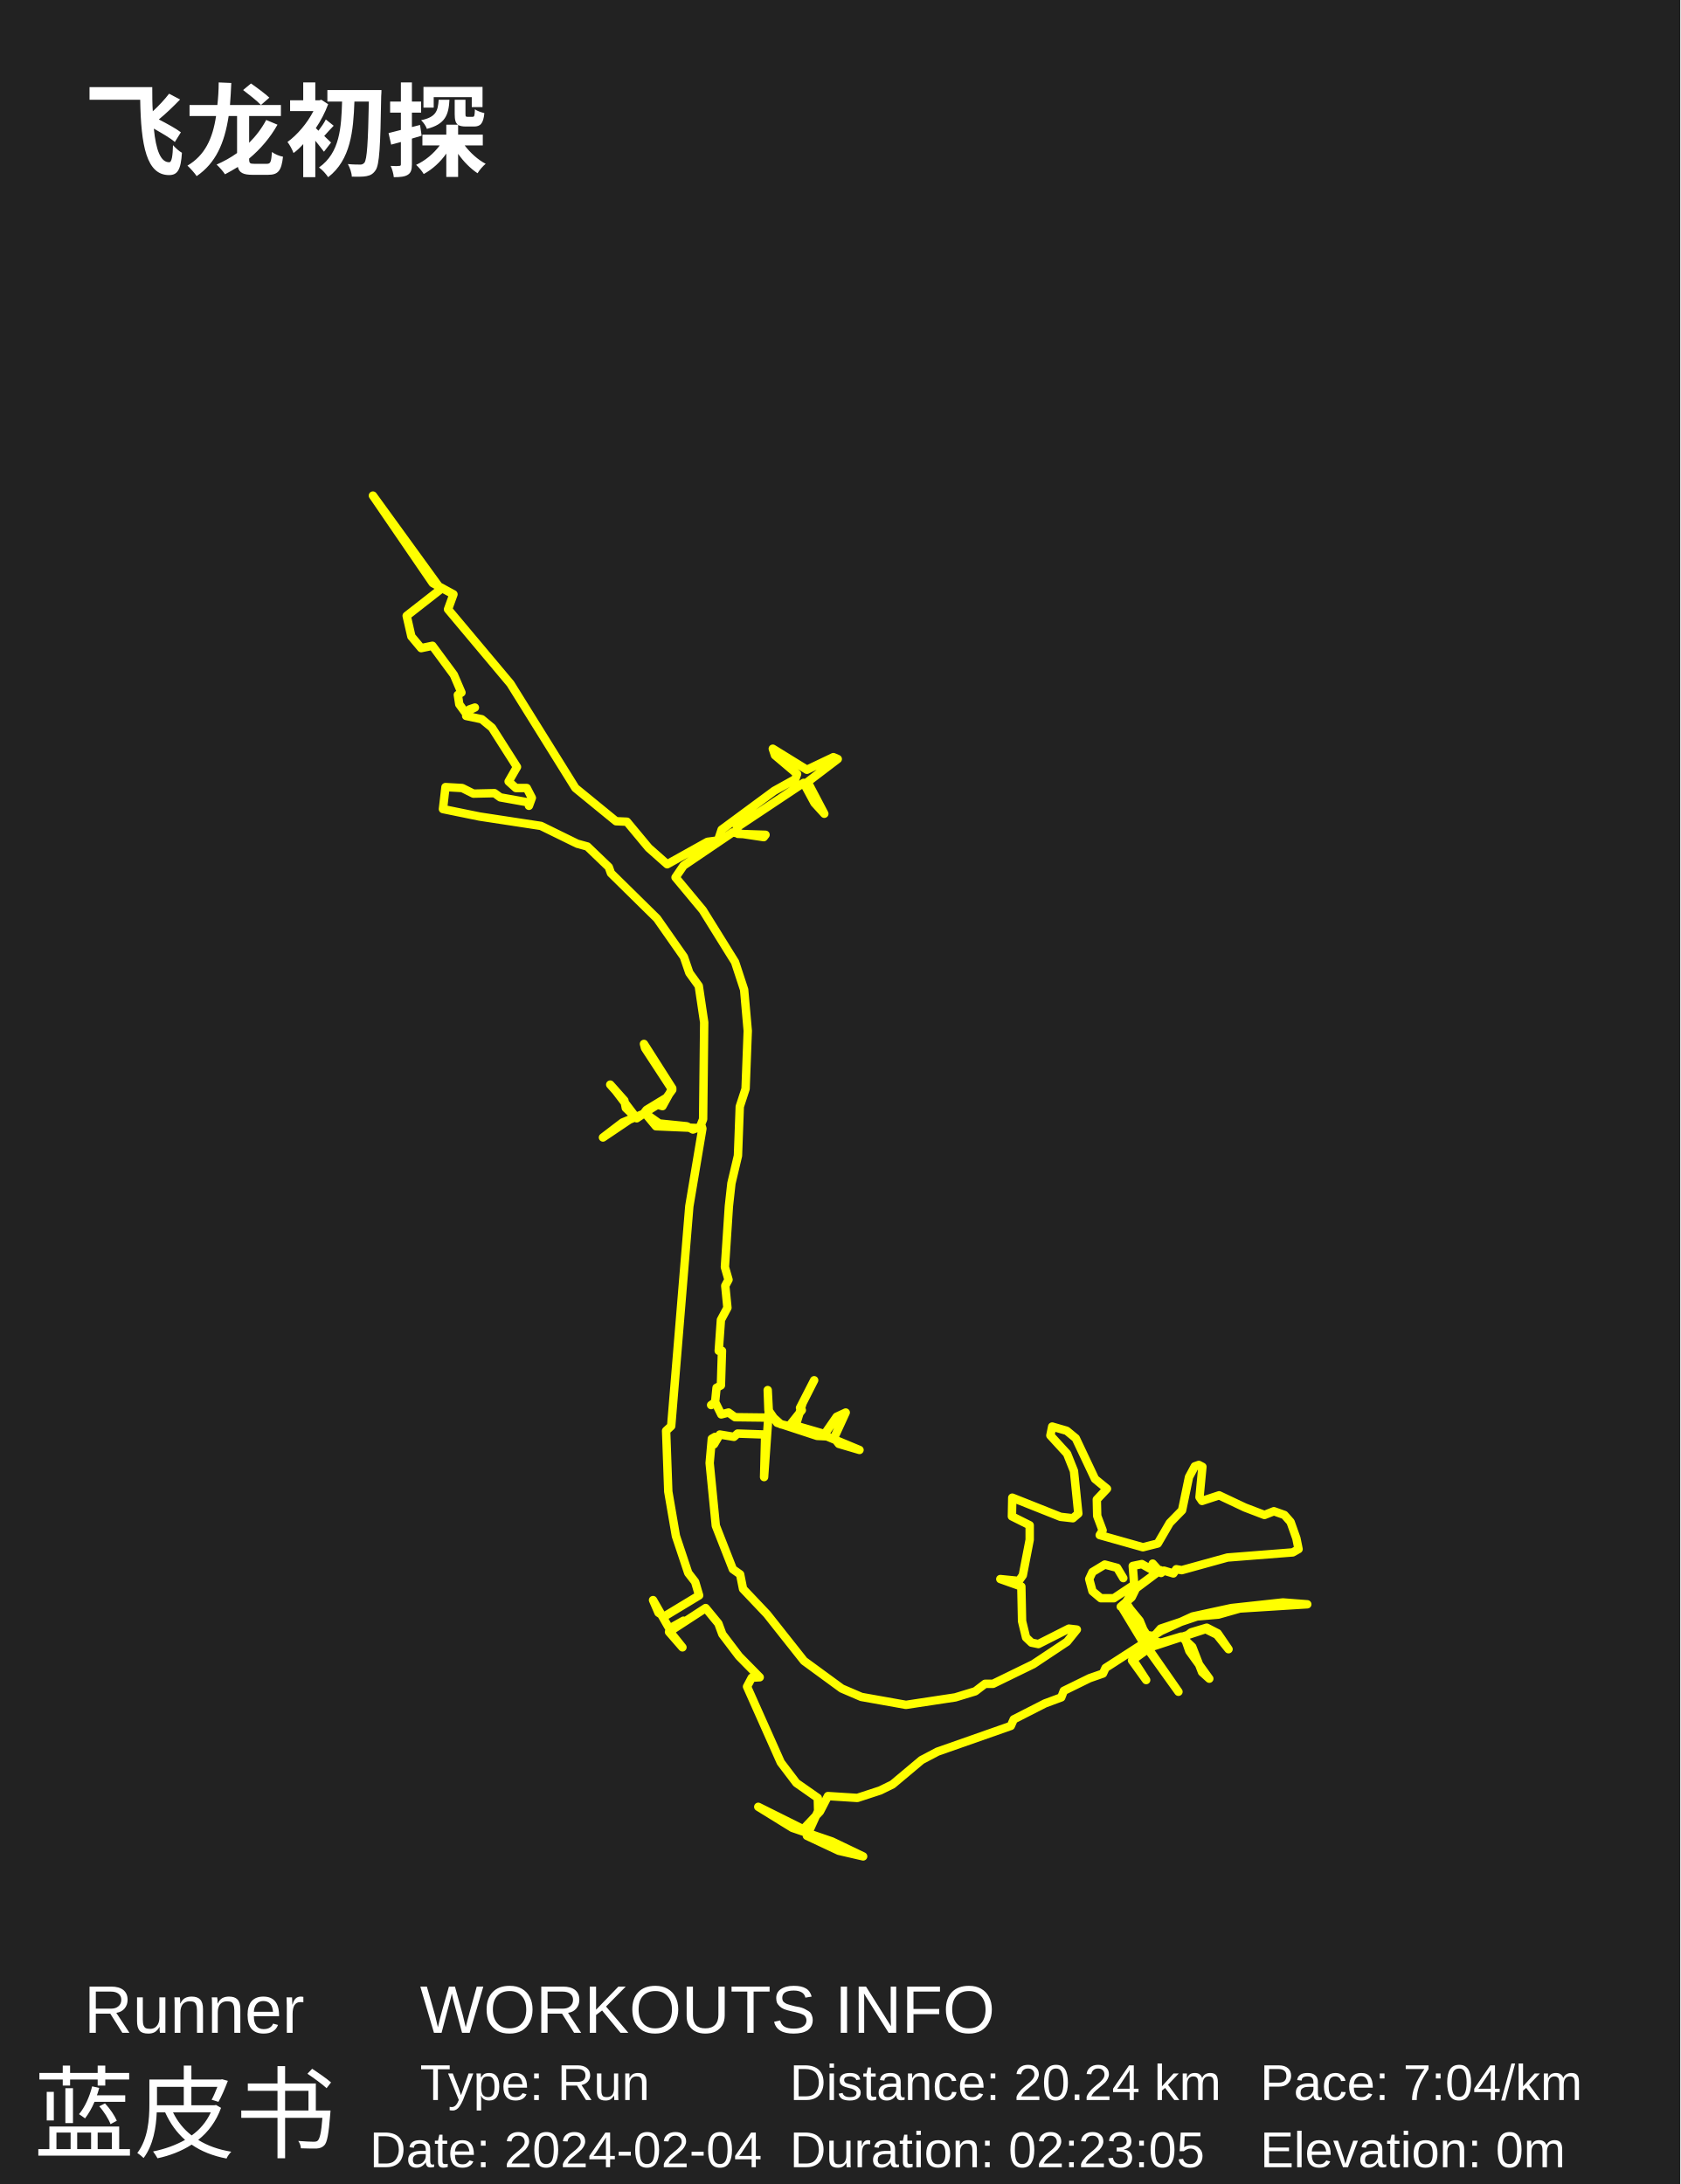
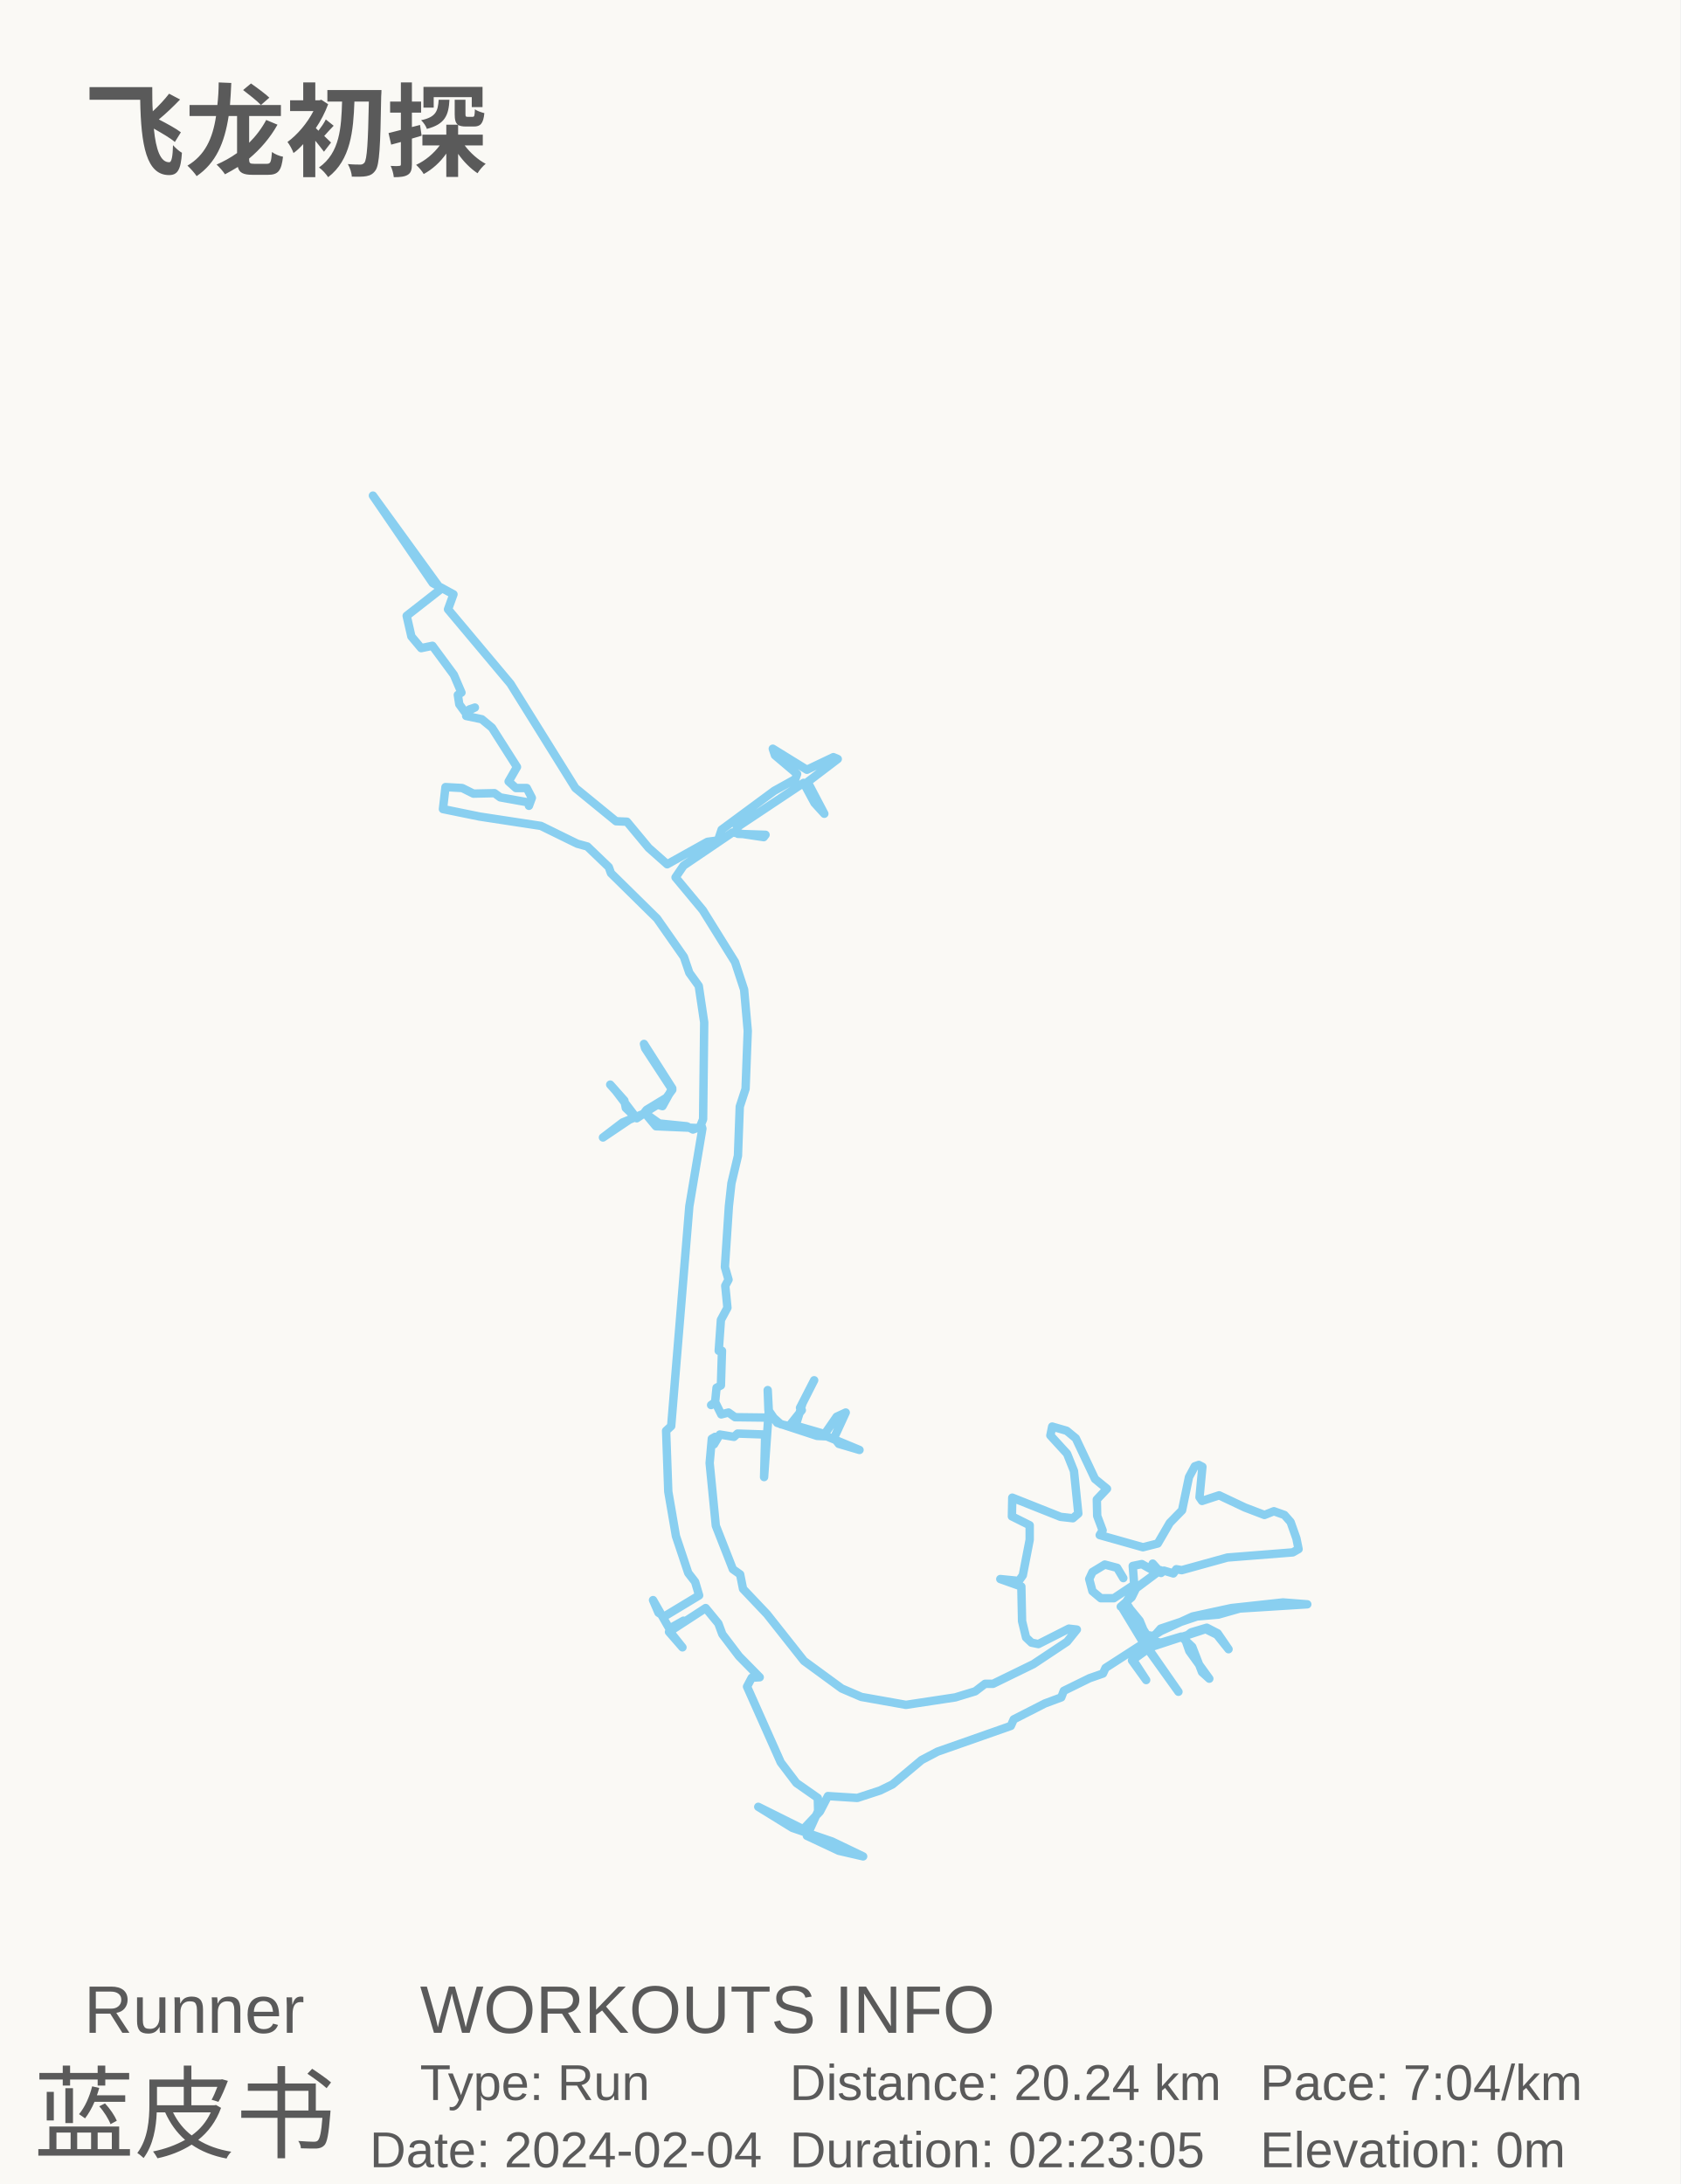
<svg xmlns="http://www.w3.org/2000/svg" baseProfile="full" height="130mm" version="1.1" viewBox="0,0,100,130" width="100mm">
  <defs />
-   <rect fill="#222222" height="130" width="100" x="0" y="0" />
-   <text fill="#FFFFFF" style="font-size:6px; font-family:Arial; font-weight:bold;color:#0ed45e;" x="5" y="10">飞龙初探</text>
-   <text fill="#FFFFFF" style="font-size:4px; font-family:Arial" x="5" y="121">Runner</text>
-   <text fill="#FFFFFF" style="font-size:6px; font-family:Arial" x="2" y="128">蓝皮书</text>
-   <text fill="#FFFFFF" style="font-size:4px; font-family:Arial" x="25" y="121">WORKOUTS INFO</text>
-   <text fill="#FFFFFF" style="font-size:3px; font-family:Arial" x="25" y="125">Type: Run</text>
-   <text fill="#FFFFFF" style="font-size:3px; font-family:Arial" x="22" y="129">Date: 2024-02-04</text>
-   <text fill="#FFFFFF" style="font-size:3px; font-family:Arial" x="47" y="125">Distance: 20.24 km</text>
-   <text fill="#FFFFFF" style="font-size:3px; font-family:Arial" x="47" y="129">Duration: 02:23:05</text>
-   <text fill="#FFFFFF" style="font-size:3px; font-family:Arial" x="75" y="125">Pace: 7:04/km</text>
-   <text fill="#FFFFFF" style="font-size:3px; font-family:Arial" x="75" y="129">Elevation: 0m</text>
-   <polyline fill="none" points="66.856,93.935 66.489,93.323 65.754,93.128 65.02,93.573 64.826,93.991 65.02,94.715 65.517,95.132 66.294,95.132 67.504,94.325 67.417,93.211 67.957,93.1 68.497,93.406 68.605,93.072 69.102,93.629 69.274,93.49 69.836,93.657 70.009,93.406 70.333,93.462 73.054,92.71 76.941,92.404 77.287,92.209 77.157,91.569 76.812,90.594 76.444,90.177 75.818,89.954 75.257,90.177 74.09,89.731 72.557,89.007 71.542,89.341 71.391,89.119 71.564,87.309 71.348,87.197 71.11,87.281 70.765,87.921 70.354,89.898 69.62,90.65 68.907,91.875 68.022,92.098 65.452,91.374 65.625,91.095 65.301,90.232 65.279,89.258 65.884,88.617 65.171,88.033 64.027,85.61 63.487,85.165 62.623,84.914 62.515,85.443 63.508,86.529 63.919,87.559 64.178,90.093 63.854,90.371 63.12,90.288 60.247,89.146 60.226,90.26 61.284,90.789 61.284,91.652 60.874,93.768 60.636,94.102 59.535,93.991 60.787,94.436 60.83,96.497 61.068,97.471 61.392,97.777 61.802,97.861 63.616,96.942 64.091,96.998 63.508,97.722 61.5,99.058 59.103,100.227 58.628,100.227 58.045,100.673 56.857,101.035 53.92,101.48 51.263,101.007 50.097,100.506 47.851,98.863 45.648,96.079 44.223,94.576 44.05,93.712 43.618,93.406 42.603,90.817 42.236,87.086 42.366,85.638 42.56,85.527 42.495,85.972 42.841,85.388 43.683,85.527 43.899,85.332 45.54,85.388 45.476,87.921 45.756,83.968 45.692,82.743 45.735,83.94 46.253,84.692 48.629,85.471 49.212,85.499 51.155,86.307 49.924,85.945 49.644,85.583 50.335,84.079 49.795,84.33 49.082,85.36 47.354,84.859 47.765,83.522 48.456,82.158 47.614,83.801 47.722,83.94 46.966,84.887 46.469,84.775 46.037,84.385 43.748,84.358 43.359,84.079 42.927,84.191 42.582,83.494 42.323,83.634 42.56,83.467 42.647,82.603 42.906,82.464 42.97,80.404 42.776,80.404 42.906,78.566 43.294,77.842 43.165,76.534 43.359,76.172 43.143,75.42 43.381,71.8 43.532,70.436 43.921,68.793 44.029,65.869 44.374,64.811 44.504,61.358 44.288,58.908 43.748,57.265 41.826,54.174 40.206,52.225 40.681,51.528 43.597,49.551 45.454,49.83 45.562,49.69 43.921,49.635 43.856,49.245 47.83,46.599 48.477,47.797 49.061,48.437 48.067,46.544 49.86,45.179 49.6,45.068 48.024,45.82 45.994,44.566 46.124,44.956 47.441,46.07 47.333,46.377 46.08,47.073 42.949,49.384 42.733,50.025 42.107,50.108 39.709,51.445 38.608,50.47 37.312,48.911 36.664,48.883 34.246,46.906 30.38,40.696 26.665,36.268 26.989,35.376 25.758,34.708 22.195,29.5 26.234,35.07 24.204,36.657 24.484,37.883 25.067,38.579 25.737,38.44 27.011,40.166 27.465,41.225 27.249,41.364 27.335,41.921 27.68,42.394 28.264,42.116 27.94,42.227 27.745,42.617 28.674,42.812 29.279,43.313 30.769,45.653 30.272,46.516 30.704,46.906 31.352,46.906 31.654,47.491 31.481,47.964 31.481,47.769 29.775,47.463 29.43,47.212 28.177,47.24 27.508,46.906 26.514,46.85 26.363,48.159 28.544,48.604 32.194,49.161 34.354,50.22 34.958,50.387 36.233,51.612 36.362,51.974 39.105,54.675 40.703,56.959 41.027,57.905 41.588,58.685 41.912,60.857 41.847,66.621 41.632,67.15 39.04,67.039 38.392,66.259 37.053,66.816 35.887,67.707 37.787,66.426 36.643,64.922 36.319,64.56 37.161,65.507 37.248,65.953 37.895,66.565 38.392,66.231 38.586,66.426 38.371,66.203 38.479,66.064 39.666,65.34 40.012,64.867 38.392,62.389 38.327,62.138 40.012,64.783 39.429,65.841 39.126,65.758 38.5,66.148 38.608,66.426 39.234,66.872 40.876,67.039 41.243,67.234 41.761,67.039 41.804,67.178 41.027,71.8 39.947,84.887 39.645,85.165 39.774,88.784 40.228,91.429 40.962,93.629 41.372,94.158 41.61,94.965 39.537,96.218 39.191,95.995 38.867,95.244 39.839,96.942 40.681,96.469 39.882,97.137 40.617,98.056 39.817,97.137 41.999,95.717 42.755,96.636 42.992,97.276 43.985,98.585 45.216,99.837 44.741,99.865 44.461,100.394 46.469,104.904 47.398,106.129 48.672,107.02 48.693,107.8 48.024,109.275 49.924,110.166 51.371,110.5 49.514,109.609 47.16,108.802 45.13,107.549 47.808,108.885 48.801,107.827 49.277,106.909 51.026,107.02 52.386,106.575 53.121,106.213 54.848,104.765 55.799,104.264 60.161,102.733 60.334,102.343 62.191,101.396 63.163,101.035 63.314,100.645 64.847,99.893 65.646,99.615 65.798,99.281 67.914,97.916 68.259,98.195 67.374,98.835 68.216,100.004 67.439,98.807 67.46,98.473 68.259,98 70.138,100.7 68.022,97.749 69.102,97.081 70.981,96.218 73.291,95.717 76.358,95.383 77.805,95.494 73.788,95.745 72.514,96.107 71.24,96.218 69.08,96.942 68.497,97.61 68.627,97.694 69.102,97.777 70.311,97.415 70.959,98.028 71.542,99.531 71.974,99.921 70.786,98.278 70.505,97.471 70.894,97.165 71.823,96.886 72.471,97.22 73.119,98.167 72.428,97.304 71.758,96.97 68.454,98.056 68.065,97.805 66.834,95.773 66.769,95.578 67.352,95.077 67.612,94.548 69.059,93.462 67.504,94.603 67.007,95.383 68.367,97.499 68.497,97.36 68.173,97.304 67.828,96.469 67.05,95.522 66.705,95.633" stroke="#FFFF00" stroke-linecap="round" stroke-linejoin="round" stroke-width="0.5" />
+   <rect fill="#FAF9F5" height="130" width="100" x="0" y="0" />
+   <text fill="#5A5A5A" style="font-size:6px; font-family:Arial; font-weight:bold;color:#0ed45e;" x="5" y="10">飞龙初探</text>
+   <text fill="#5A5A5A" style="font-size:4px; font-family:Arial" x="5" y="121">Runner</text>
+   <text fill="#5A5A5A" style="font-size:6px; font-family:Arial" x="2" y="128">蓝皮书</text>
+   <text fill="#5A5A5A" style="font-size:4px; font-family:Arial" x="25" y="121">WORKOUTS INFO</text>
+   <text fill="#5A5A5A" style="font-size:3px; font-family:Arial" x="25" y="125">Type: Run</text>
+   <text fill="#5A5A5A" style="font-size:3px; font-family:Arial" x="22" y="129">Date: 2024-02-04</text>
+   <text fill="#5A5A5A" style="font-size:3px; font-family:Arial" x="47" y="125">Distance: 20.24 km</text>
+   <text fill="#5A5A5A" style="font-size:3px; font-family:Arial" x="47" y="129">Duration: 02:23:05</text>
+   <text fill="#5A5A5A" style="font-size:3px; font-family:Arial" x="75" y="125">Pace: 7:04/km</text>
+   <text fill="#5A5A5A" style="font-size:3px; font-family:Arial" x="75" y="129">Elevation: 0m</text>
+   <polyline fill="none" points="66.856,93.935 66.489,93.323 65.754,93.128 65.02,93.573 64.826,93.991 65.02,94.715 65.517,95.132 66.294,95.132 67.504,94.325 67.417,93.211 67.957,93.1 68.497,93.406 68.605,93.072 69.102,93.629 69.274,93.49 69.836,93.657 70.009,93.406 70.333,93.462 73.054,92.71 76.941,92.404 77.287,92.209 77.157,91.569 76.812,90.594 76.444,90.177 75.818,89.954 75.257,90.177 74.09,89.731 72.557,89.007 71.542,89.341 71.391,89.119 71.564,87.309 71.348,87.197 71.11,87.281 70.765,87.921 70.354,89.898 69.62,90.65 68.907,91.875 68.022,92.098 65.452,91.374 65.625,91.095 65.301,90.232 65.279,89.258 65.884,88.617 65.171,88.033 64.027,85.61 63.487,85.165 62.623,84.914 62.515,85.443 63.508,86.529 63.919,87.559 64.178,90.093 63.854,90.371 63.12,90.288 60.247,89.146 60.226,90.26 61.284,90.789 61.284,91.652 60.874,93.768 60.636,94.102 59.535,93.991 60.787,94.436 60.83,96.497 61.068,97.471 61.392,97.777 61.802,97.861 63.616,96.942 64.091,96.998 63.508,97.722 61.5,99.058 59.103,100.227 58.628,100.227 58.045,100.673 56.857,101.035 53.92,101.48 51.263,101.007 50.097,100.506 47.851,98.863 45.648,96.079 44.223,94.576 44.05,93.712 43.618,93.406 42.603,90.817 42.236,87.086 42.366,85.638 42.56,85.527 42.495,85.972 42.841,85.388 43.683,85.527 43.899,85.332 45.54,85.388 45.476,87.921 45.756,83.968 45.692,82.743 45.735,83.94 46.253,84.692 48.629,85.471 49.212,85.499 51.155,86.307 49.924,85.945 49.644,85.583 50.335,84.079 49.795,84.33 49.082,85.36 47.354,84.859 47.765,83.522 48.456,82.158 47.614,83.801 47.722,83.94 46.966,84.887 46.469,84.775 46.037,84.385 43.748,84.358 43.359,84.079 42.927,84.191 42.582,83.494 42.323,83.634 42.56,83.467 42.647,82.603 42.906,82.464 42.97,80.404 42.776,80.404 42.906,78.566 43.294,77.842 43.165,76.534 43.359,76.172 43.143,75.42 43.381,71.8 43.532,70.436 43.921,68.793 44.029,65.869 44.374,64.811 44.504,61.358 44.288,58.908 43.748,57.265 41.826,54.174 40.206,52.225 40.681,51.528 43.597,49.551 45.454,49.83 45.562,49.69 43.921,49.635 43.856,49.245 47.83,46.599 48.477,47.797 49.061,48.437 48.067,46.544 49.86,45.179 49.6,45.068 48.024,45.82 45.994,44.566 46.124,44.956 47.441,46.07 47.333,46.377 46.08,47.073 42.949,49.384 42.733,50.025 42.107,50.108 39.709,51.445 38.608,50.47 37.312,48.911 36.664,48.883 34.246,46.906 30.38,40.696 26.665,36.268 26.989,35.376 25.758,34.708 22.195,29.5 26.234,35.07 24.204,36.657 24.484,37.883 25.067,38.579 25.737,38.44 27.011,40.166 27.465,41.225 27.249,41.364 27.335,41.921 27.68,42.394 28.264,42.116 27.94,42.227 27.745,42.617 28.674,42.812 29.279,43.313 30.769,45.653 30.272,46.516 30.704,46.906 31.352,46.906 31.654,47.491 31.481,47.964 31.481,47.769 29.775,47.463 29.43,47.212 28.177,47.24 27.508,46.906 26.514,46.85 26.363,48.159 28.544,48.604 32.194,49.161 34.354,50.22 34.958,50.387 36.233,51.612 36.362,51.974 39.105,54.675 40.703,56.959 41.027,57.905 41.588,58.685 41.912,60.857 41.847,66.621 41.632,67.15 39.04,67.039 38.392,66.259 37.053,66.816 35.887,67.707 37.787,66.426 36.643,64.922 36.319,64.56 37.161,65.507 37.248,65.953 37.895,66.565 38.392,66.231 38.586,66.426 38.371,66.203 38.479,66.064 39.666,65.34 40.012,64.867 38.392,62.389 38.327,62.138 40.012,64.783 39.429,65.841 39.126,65.758 38.5,66.148 38.608,66.426 39.234,66.872 40.876,67.039 41.243,67.234 41.761,67.039 41.804,67.178 41.027,71.8 39.947,84.887 39.645,85.165 39.774,88.784 40.228,91.429 40.962,93.629 41.372,94.158 41.61,94.965 39.537,96.218 39.191,95.995 38.867,95.244 39.839,96.942 40.681,96.469 39.882,97.137 40.617,98.056 39.817,97.137 41.999,95.717 42.755,96.636 42.992,97.276 43.985,98.585 45.216,99.837 44.741,99.865 44.461,100.394 46.469,104.904 47.398,106.129 48.672,107.02 48.693,107.8 48.024,109.275 49.924,110.166 51.371,110.5 49.514,109.609 47.16,108.802 45.13,107.549 47.808,108.885 48.801,107.827 49.277,106.909 51.026,107.02 52.386,106.575 53.121,106.213 54.848,104.765 55.799,104.264 60.161,102.733 60.334,102.343 62.191,101.396 63.163,101.035 63.314,100.645 64.847,99.893 65.646,99.615 65.798,99.281 67.914,97.916 68.259,98.195 67.374,98.835 68.216,100.004 67.439,98.807 67.46,98.473 68.259,98 70.138,100.7 68.022,97.749 69.102,97.081 70.981,96.218 73.291,95.717 76.358,95.383 77.805,95.494 73.788,95.745 72.514,96.107 71.24,96.218 69.08,96.942 68.497,97.61 68.627,97.694 69.102,97.777 70.311,97.415 70.959,98.028 71.542,99.531 71.974,99.921 70.786,98.278 70.505,97.471 70.894,97.165 71.823,96.886 72.471,97.22 73.119,98.167 72.428,97.304 71.758,96.97 68.454,98.056 68.065,97.805 66.834,95.773 66.769,95.578 67.352,95.077 67.612,94.548 69.059,93.462 67.504,94.603 67.007,95.383 68.367,97.499 68.497,97.36 68.173,97.304 67.828,96.469 67.05,95.522 66.705,95.633" stroke="#89CFF0" stroke-linecap="round" stroke-linejoin="round" stroke-width="0.5" />
</svg>
